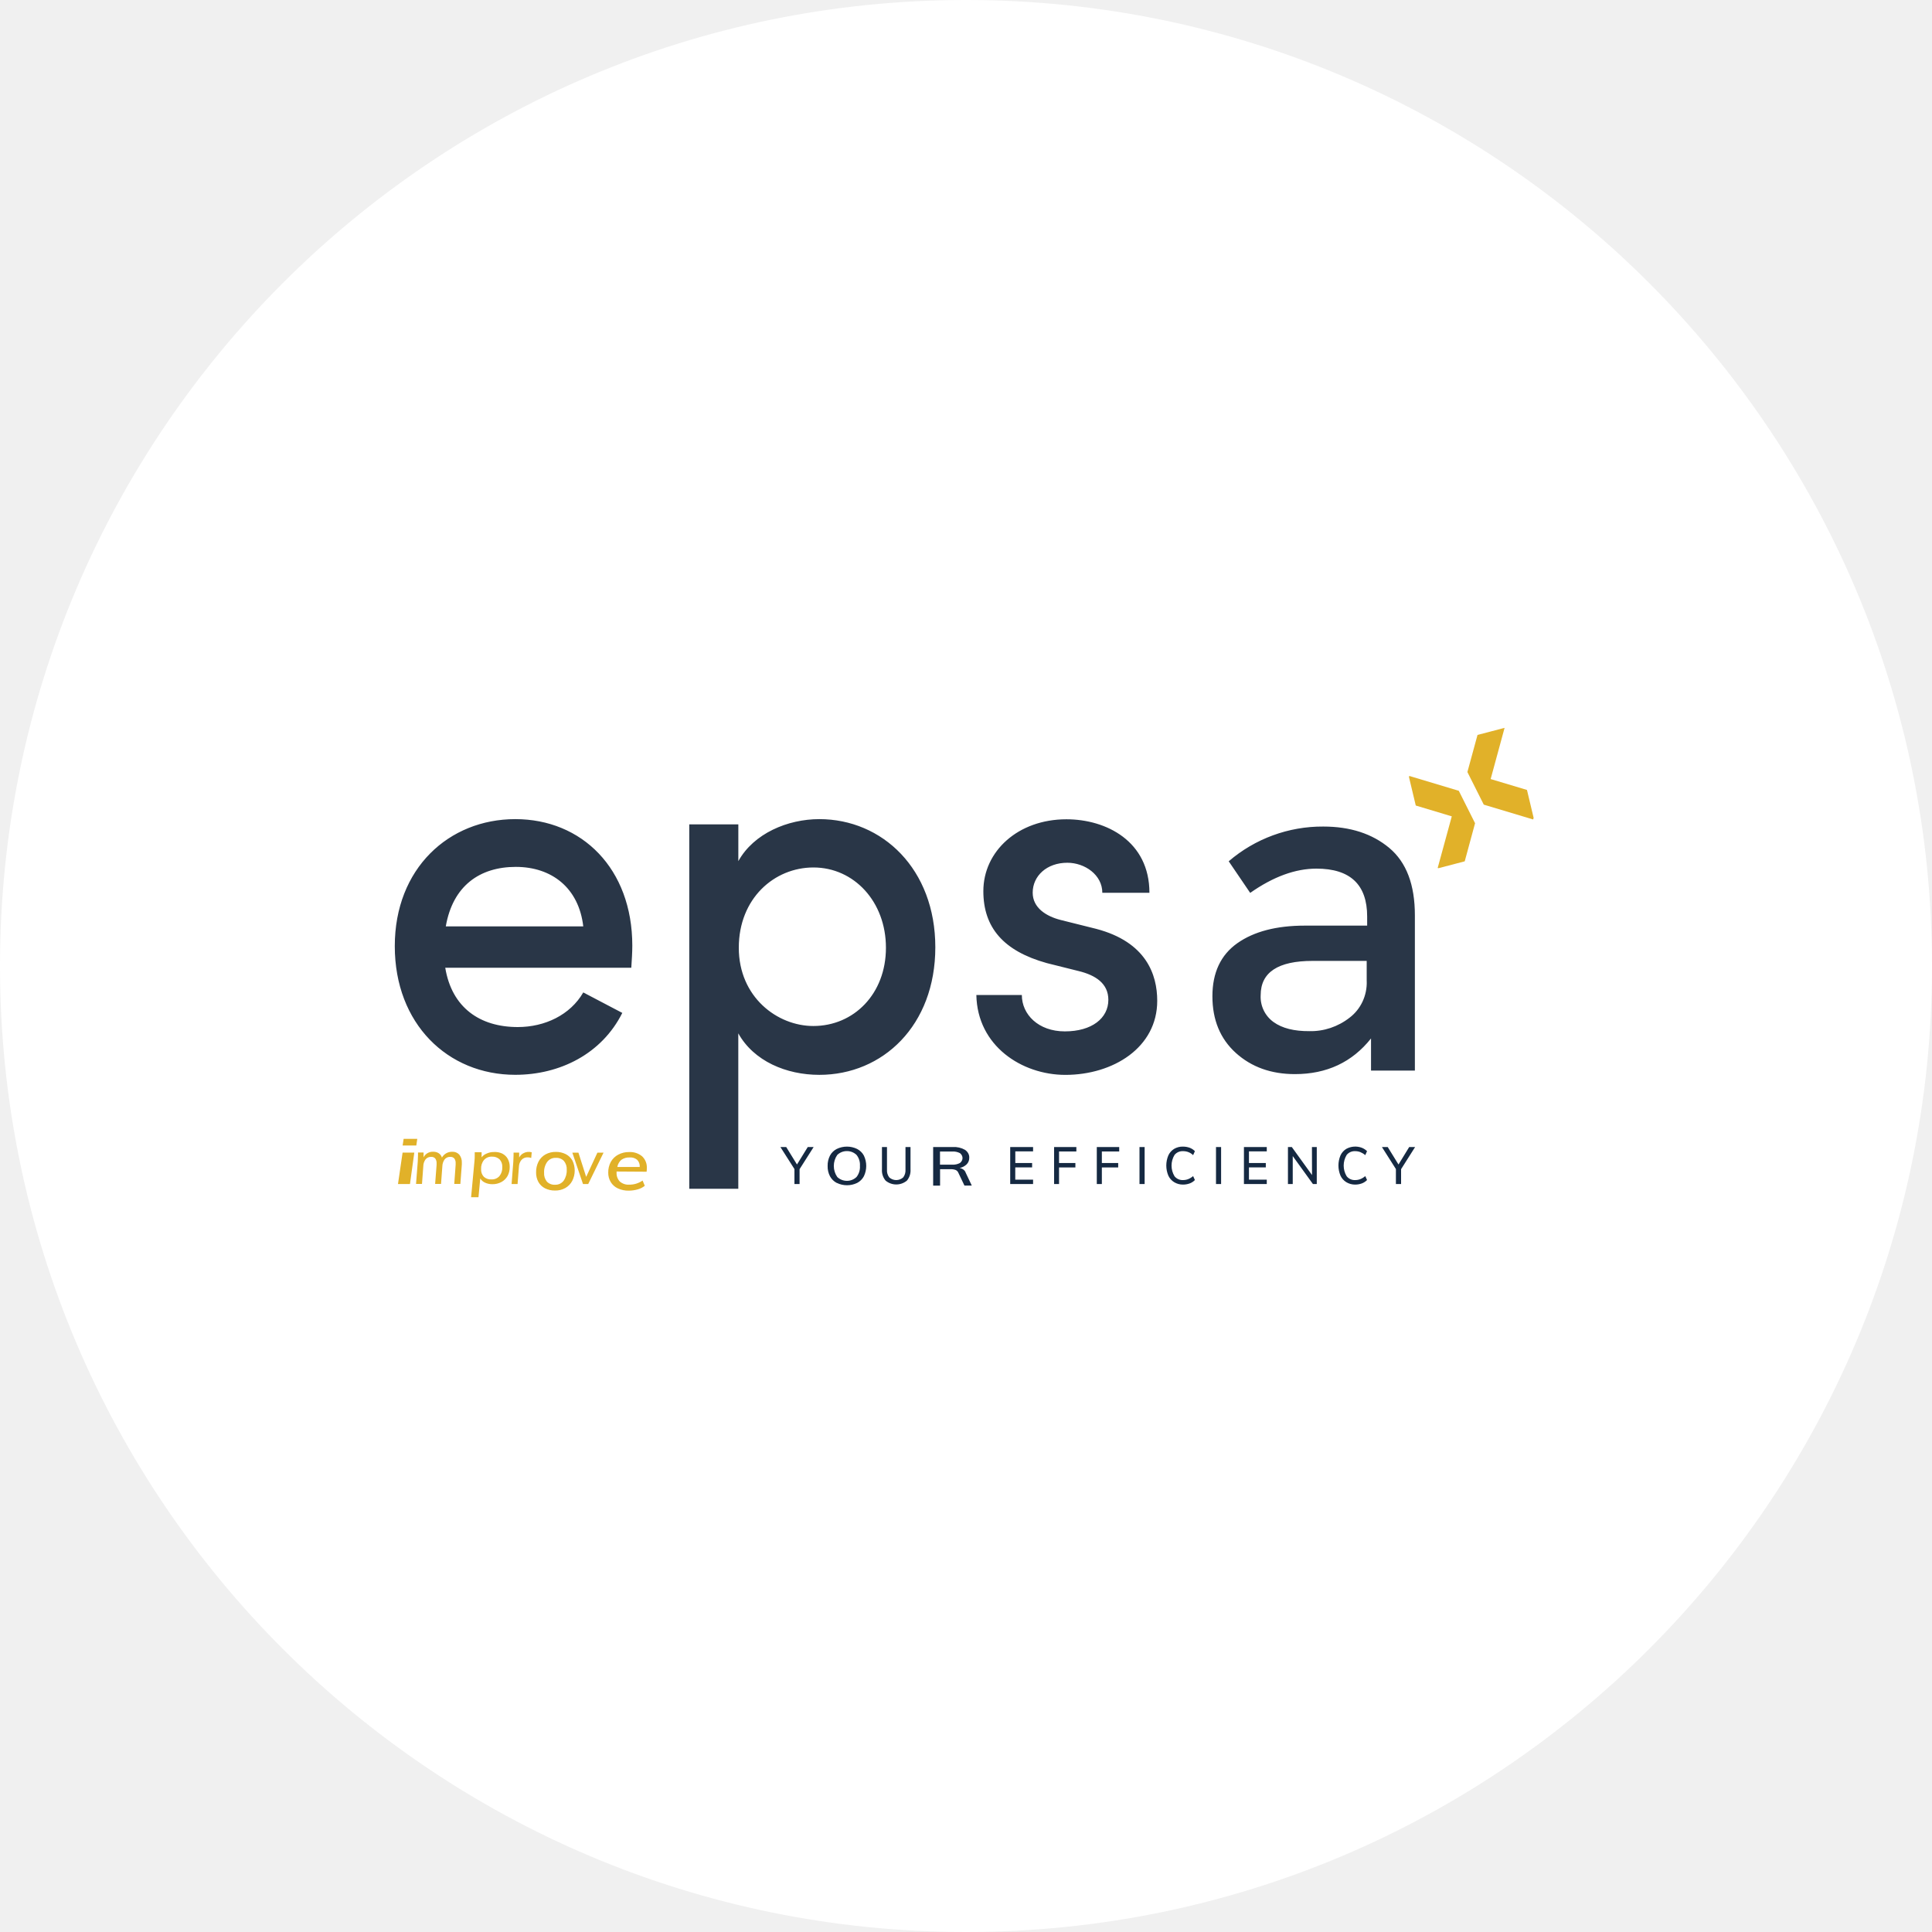
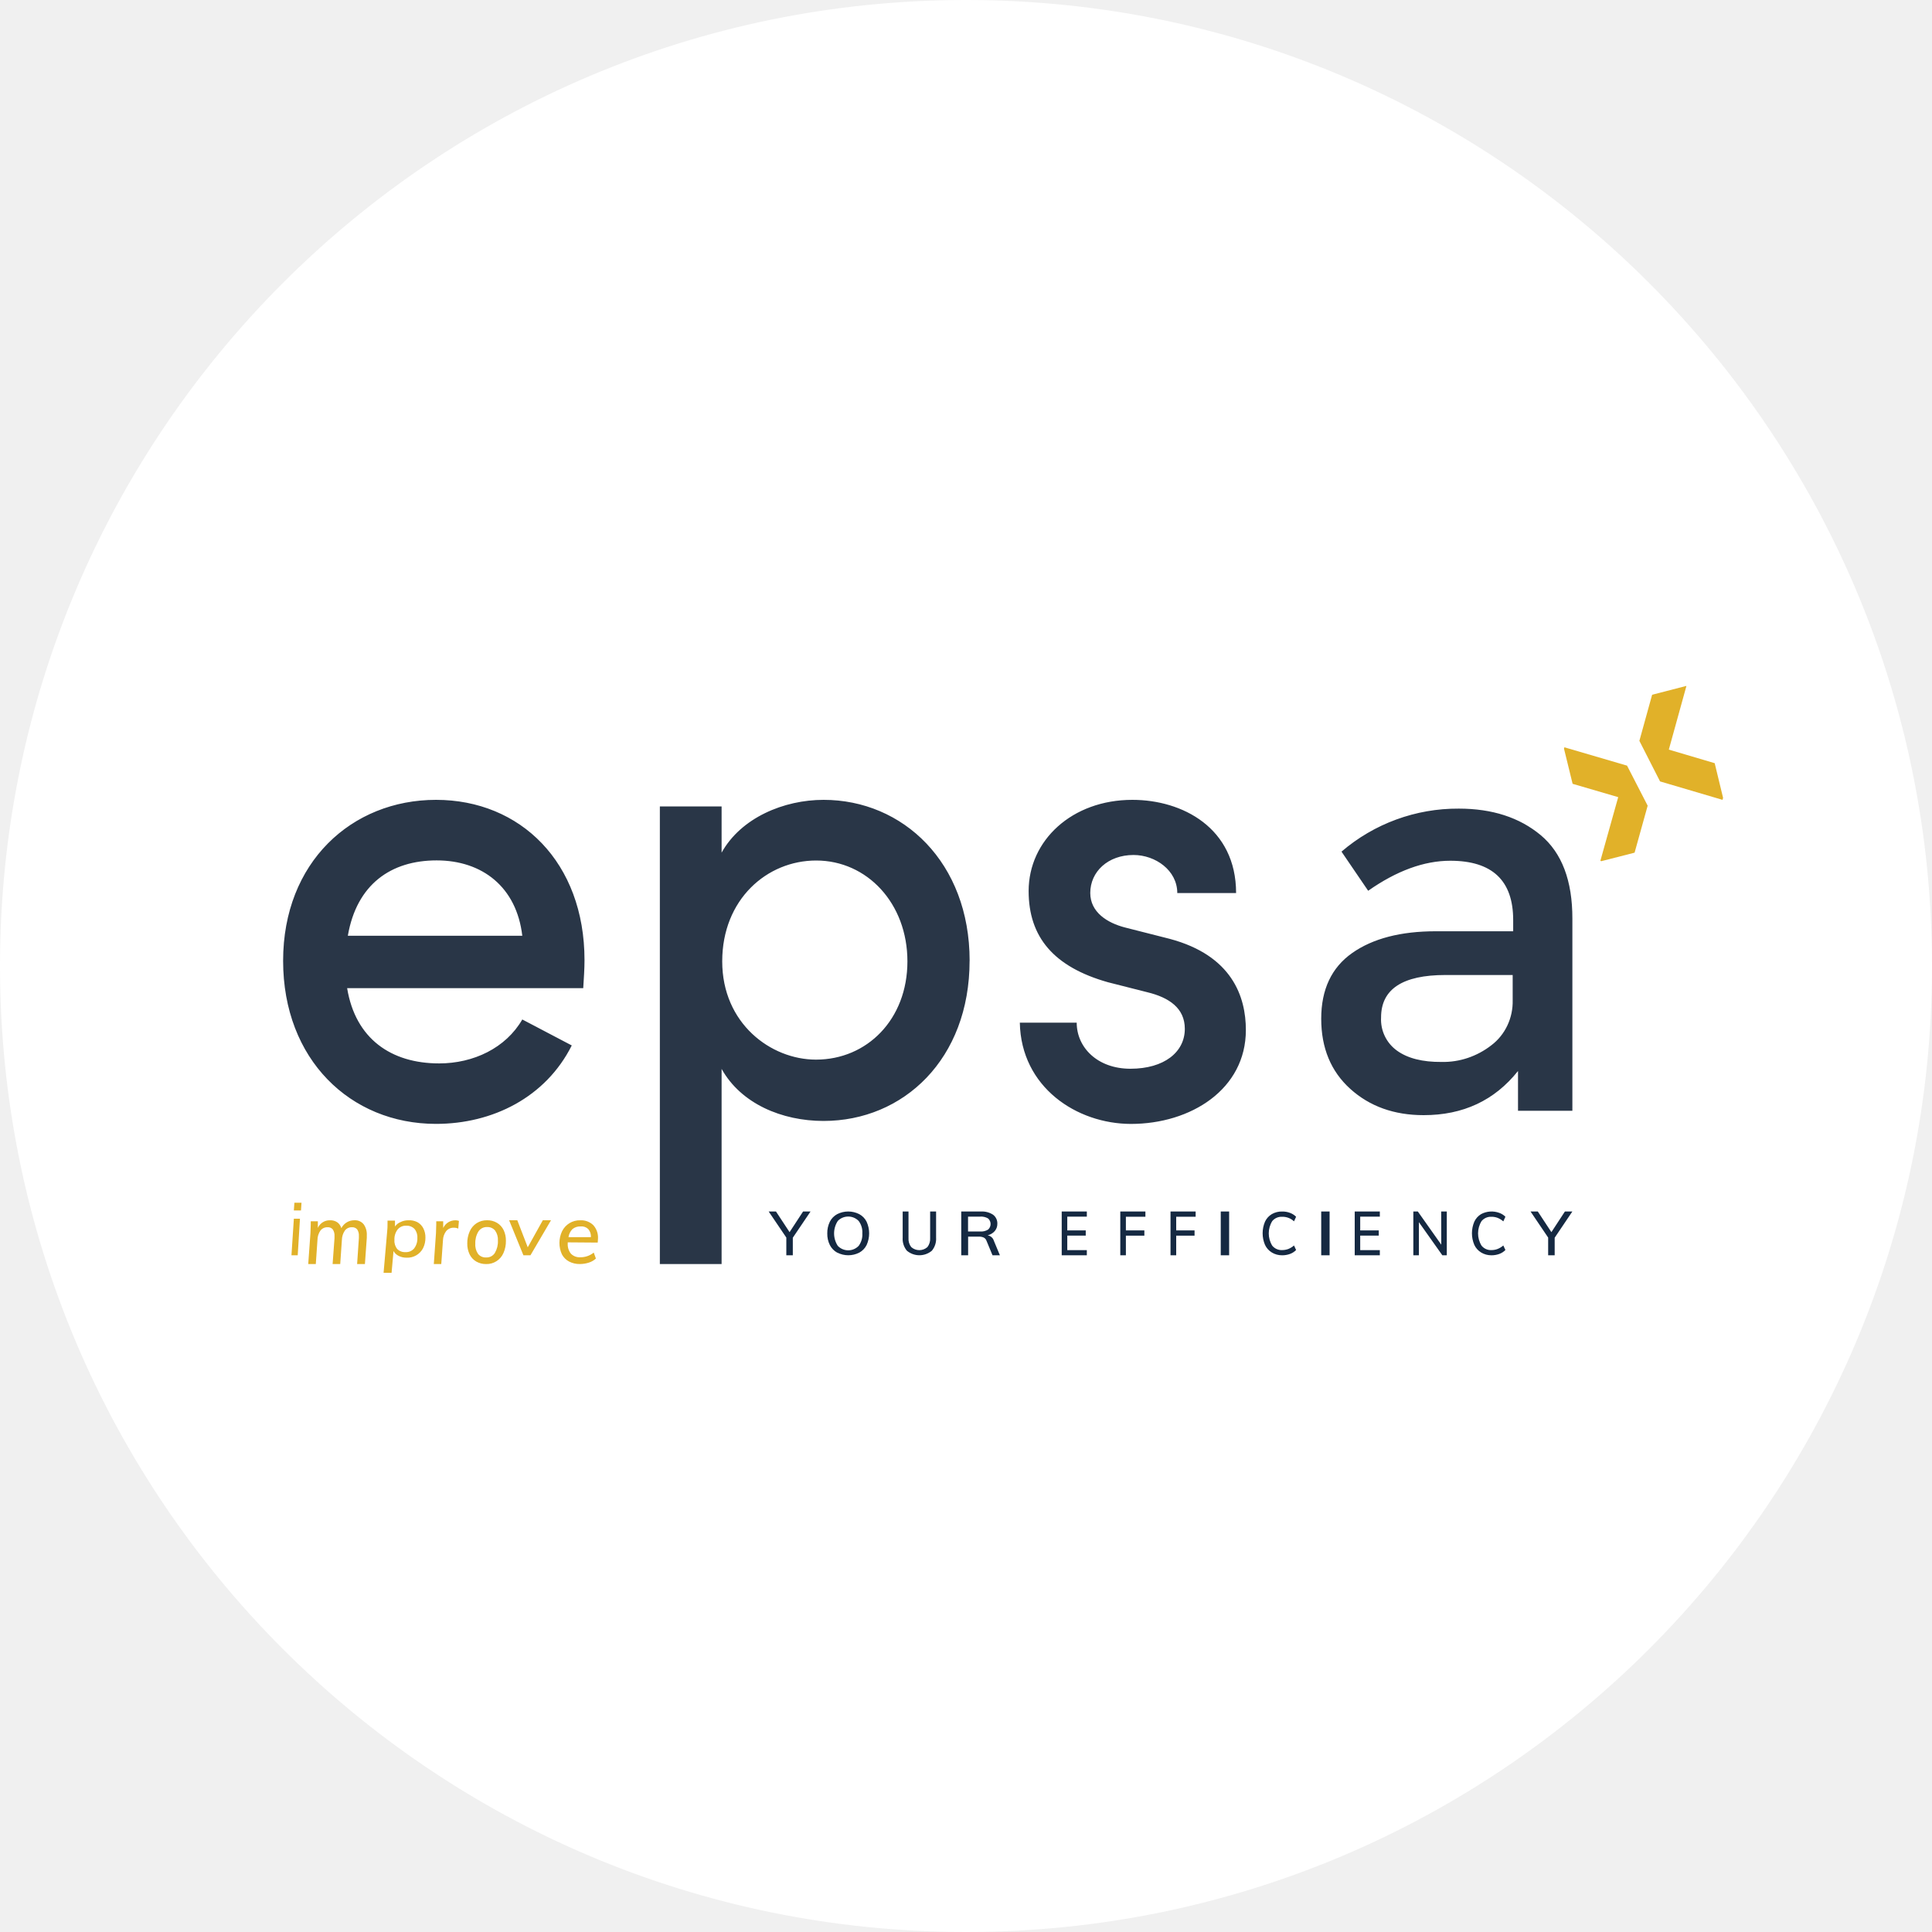
<svg xmlns="http://www.w3.org/2000/svg" xmlns:xlink="http://www.w3.org/1999/xlink" width="50" height="50" viewBox="0 0 50 50">
  <defs>
    <circle id="a" cx="25" cy="25" r="25" />
-     <circle id="c" cx="23.059" cy="23.059" r="23.059" />
+     <circle id="c" cx="38.039" cy="38.039" r="37.5" />
  </defs>
  <g fill="none" fill-rule="evenodd">
    <mask id="b" fill="#fff">
      <use xlink:href="#a" />
    </mask>
    <use fill="#FFF" xlink:href="#a" />
    <g mask="url(#b)">
-       <g transform="translate(.96 .96)">
+       <g transform="translate(-14.54 -14.54)">
        <mask id="d" fill="#fff">
          <use xlink:href="#c" />
        </mask>
-         <g mask="url(#d)">
-           <path fill="#FFF" d="M4 3h40v42H4z" />
-           <g fill-rule="nonzero">
-             <path fill="#293647" d="M15.378 24.085h-4.815c.17 1.032.896 1.535 1.877 1.535.7 0 1.359-.313 1.695-.896l1.01.53c-.53 1.059-1.614 1.602-2.77 1.602-1.747 0-3.118-1.319-3.118-3.33 0-2.01 1.398-3.287 3.119-3.287 1.72 0 3.028 1.277 3.028 3.275 0 .176-.013.367-.026.57zm-1.243-1.07c-.116-.996-.815-1.54-1.747-1.54-.932 0-1.63.49-1.811 1.54h3.558zM23.246 23.555c0 2.025-1.359 3.302-3.002 3.302-.854 0-1.696-.354-2.097-1.074v4.022h-1.269v-9.43h1.27v.951c.4-.72 1.281-1.087 2.096-1.087 1.63 0 3.002 1.29 3.002 3.316zm-1.278.013c0-1.196-.829-2.078-1.876-2.078-1.013 0-1.932.8-1.932 2.078 0 1.277.997 2.025 1.929 2.025 1.047 0 1.879-.829 1.879-2.025zM24.307 24.79h1.178c0 .504.427.942 1.113.942.698 0 1.126-.34 1.126-.816 0-.42-.324-.638-.776-.747l-.816-.204c-1.126-.313-1.643-.924-1.643-1.862 0-1.032.896-1.86 2.15-1.86 1.034 0 2.148.57 2.148 1.902h-1.219c0-.463-.452-.777-.906-.777-.53 0-.896.34-.896.775 0 .392.35.611.725.706l.92.23c1.293.34 1.578 1.183 1.578 1.862 0 1.21-1.139 1.917-2.381 1.917-1.123-.002-2.275-.748-2.3-2.067zM35.657 26.747h-1.135v-.832c-.49.616-1.146.923-1.97.923-.615 0-1.125-.183-1.53-.549-.403-.366-.605-.854-.605-1.466 0-.611.215-1.069.645-1.373.43-.303 1.012-.455 1.747-.455h1.613v-.235c0-.826-.438-1.24-1.313-1.24-.548 0-1.119.21-1.714.628l-.556-.818a3.719 3.719 0 0 1 2.448-.899c.697 0 1.266.185 1.708.554.442.37.663.952.662 1.747v4.015zm-1.247-2.314v-.525H33.01c-.896 0-1.344.296-1.344.888a.802.802 0 0 0 .334.695c.222.16.532.238.929.235.374.008.74-.115 1.04-.35.287-.218.453-.57.442-.943z" />
-             <path fill="#E1B129" d="M9.34 29.682l.119-.813h.303l-.112.813h-.31zm.145-1.168h.354l-.025.171H9.46l.026-.17zM10.927 28.922a.313.313 0 0 1 .065.208v.048l-.038.502h-.158l.036-.495v-.039a.193.193 0 0 0-.034-.125.13.13 0 0 0-.105-.041.177.177 0 0 0-.144.062.317.317 0 0 0-.061.18l-.034.458h-.153l.038-.493v-.036a.202.202 0 0 0-.035-.13.13.13 0 0 0-.105-.041.18.18 0 0 0-.144.062.306.306 0 0 0-.06.18l-.034.458h-.154l.045-.584c.004-.07.006-.126.006-.165v-.064h.144v.125a.263.263 0 0 1 .248-.145.252.252 0 0 1 .145.039c.039.026.068.065.082.112a.296.296 0 0 1 .265-.15.231.231 0 0 1 .185.074zM12.038 28.894c.063.033.112.08.143.137a.413.413 0 0 1 .05.208.481.481 0 0 1-.055.235.407.407 0 0 1-.16.157.478.478 0 0 1-.234.056.438.438 0 0 1-.189-.04.282.282 0 0 1-.124-.108l-.046.485h-.191l.087-.933a1.26 1.26 0 0 0 .007-.153v-.078h.178v.132a.292.292 0 0 1 .131-.098.426.426 0 0 1 .184-.04.449.449 0 0 1 .219.04zm-.073.584a.343.343 0 0 0 .074-.236.267.267 0 0 0-.07-.198.268.268 0 0 0-.196-.07.259.259 0 0 0-.207.086.34.34 0 0 0-.075.235.27.27 0 0 0 .07.2.27.27 0 0 0 .196.068.26.26 0 0 0 .205-.082l.003-.003zM12.801 28.861l-.013.147a.235.235 0 0 0-.09-.016.205.205 0 0 0-.163.067.288.288 0 0 0-.065.17l-.035.453h-.155l.045-.584c.004-.073.006-.128.006-.164v-.065h.145v.128a.262.262 0 0 1 .103-.108.287.287 0 0 1 .222-.028zM13.144 29.793a.41.41 0 0 1-.17-.163.501.501 0 0 1-.06-.249.592.592 0 0 1 .063-.279.451.451 0 0 1 .18-.186.54.54 0 0 1 .267-.065c.09-.002.18.019.26.059a.413.413 0 0 1 .17.164.592.592 0 0 1-.004.526.455.455 0 0 1-.18.186.524.524 0 0 1-.266.065.563.563 0 0 1-.26-.058zm.485-.199a.46.46 0 0 0 .078-.279.327.327 0 0 0-.073-.23.269.269 0 0 0-.209-.08.264.264 0 0 0-.224.105.45.45 0 0 0-.08.279.333.333 0 0 0 .073.232.272.272 0 0 0 .213.08.261.261 0 0 0 .222-.107zM14.501 28.87h.159l-.397.812h-.135l-.276-.811h.158l.2.627zM14.997 29.359v.025a.313.313 0 0 0 .083.233.338.338 0 0 0 .243.082.589.589 0 0 0 .347-.107l.057.136a.495.495 0 0 1-.183.093.854.854 0 0 1-.232.033.643.643 0 0 1-.281-.058.42.42 0 0 1-.185-.164.464.464 0 0 1-.065-.245.564.564 0 0 1 .068-.28.476.476 0 0 1 .191-.185.576.576 0 0 1 .281-.067.487.487 0 0 1 .337.11.395.395 0 0 1 .122.311c0 .03-.002.06-.006.088l-.777-.005zm.124-.304a.324.324 0 0 0-.105.186h.58a.236.236 0 0 0-.067-.186.268.268 0 0 0-.197-.06.342.342 0 0 0-.21.06h-.001z" />
-             <path fill="#152942" d="M20.097 28.725l-.364.573v.384H19.6v-.387l-.363-.57h.15l.279.452.279-.452zM20.694 29.654a.421.421 0 0 1-.175-.174.544.544 0 0 1-.06-.265.558.558 0 0 1 .06-.267.41.41 0 0 1 .175-.173.605.605 0 0 1 .529 0c.076.04.137.1.175.173.08.17.08.362 0 .532a.411.411 0 0 1-.175.174.602.602 0 0 1-.525 0h-.004zm.514-.155a.417.417 0 0 0 .087-.286.41.41 0 0 0-.087-.283.355.355 0 0 0-.25-.1.355.355 0 0 0-.25.1.501.501 0 0 0 0 .57c.065.063.155.1.25.1a.353.353 0 0 0 .249-.1zM21.959 29.594a.41.41 0 0 1-.094-.292v-.577h.13v.586a.293.293 0 0 0 .06.201.27.27 0 0 0 .359 0 .297.297 0 0 0 .06-.2v-.587h.13v.577a.41.41 0 0 1-.093.292.431.431 0 0 1-.552 0zM24.19 29.723H24l-.157-.33a.134.134 0 0 0-.071-.074.329.329 0 0 0-.13-.02h-.273v.425h-.179v-.999h.51a.572.572 0 0 1 .315.073c.075.052.115.13.109.21a.232.232 0 0 1-.065.163.357.357 0 0 1-.184.096c.077.014.139.062.158.124l.157.332zm-.51-.542a.381.381 0 0 0 .204-.043c.088-.07.088-.185 0-.255a.39.39 0 0 0-.204-.042h-.313v.34h.313zM25.184 29.682v-.957h.592v.113h-.46v.301h.435v.113h-.436v.317h.461v.113zM26.32 29.682v-.957h.576v.115h-.448v.299h.423v.114h-.423v.43zM27.425 29.682v-.957h.58v.115h-.449v.299h.423v.114h-.423v.43zM28.53 29.682v-.957h.133v.957zM29.426 29.634a.39.39 0 0 1-.15-.17.674.674 0 0 1 0-.521.385.385 0 0 1 .15-.17.431.431 0 0 1 .23-.059c.059 0 .117.01.173.03.05.019.097.049.135.088l-.046.103a.366.366 0 0 0-.261-.103.266.266 0 0 0-.22.097.532.532 0 0 0 0 .553.265.265 0 0 0 .22.098.366.366 0 0 0 .135-.025.451.451 0 0 0 .126-.078l.046.102a.36.36 0 0 1-.135.088.5.5 0 0 1-.173.03.432.432 0 0 1-.23-.063zM30.51 29.682v-.957h.132v.957zM31.233 29.682v-.957h.591v.113h-.461v.301h.436v.113h-.436v.317h.461v.113zM32.993 28.725h.125v.957h-.1l-.522-.723v.723h-.124v-.957h.1l.523.725zM33.881 29.634a.39.39 0 0 1-.15-.17.674.674 0 0 1 0-.521.385.385 0 0 1 .15-.17.485.485 0 0 1 .403-.029c.05.02.097.05.135.088l-.046.103a.465.465 0 0 0-.126-.078.362.362 0 0 0-.135-.025.265.265 0 0 0-.22.097.532.532 0 0 0 0 .553.264.264 0 0 0 .22.098.362.362 0 0 0 .135-.025.444.444 0 0 0 .126-.078l.046.102a.366.366 0 0 1-.135.088.5.5 0 0 1-.174.03.432.432 0 0 1-.229-.063zM35.663 28.725l-.363.573v.384h-.134v-.387l-.362-.57h.15l.279.452.277-.452z" />
-             <path fill="#E1B129" d="M38.73 20.205l-.172-.721-.94-.282.36-1.323-.005-.001-.695.182-.262.96.424.844 1.279.384zM36.792 19.505l-1.28-.384-.008.028.176.738.932.28-.365 1.336.02.006.68-.178.267-.984.002.001-.424-.845z" />
-           </g>
+         <g fill-rule="nonzero" mask="url(#d)">
+           <path fill="#293647" d="M29.634 40.114h-6.11c.215 1.309 1.138 1.947 2.381 1.947.888 0 1.725-.398 2.152-1.137l1.28.672c-.673 1.342-2.047 2.03-3.513 2.03-2.217 0-3.957-1.67-3.957-4.22 0-2.548 1.773-4.166 3.957-4.166s3.843 1.619 3.843 4.15c0 .224-.017.466-.033.724zm-1.577-1.356c-.148-1.262-1.035-1.951-2.217-1.951-1.182 0-2.069.62-2.298 1.95h4.515zM39.633 39.404c0 2.543-1.71 4.146-3.78 4.146-1.074 0-2.134-.444-2.638-1.347v5.05h-1.598V35.41h1.598v1.196c.504-.905 1.613-1.366 2.639-1.366 2.053 0 3.78 1.62 3.78 4.164zm-1.609.016c0-1.501-1.043-2.61-2.362-2.61-1.274 0-2.431 1.007-2.431 2.61 0 1.604 1.254 2.543 2.427 2.543 1.32 0 2.366-1.04 2.366-2.543zM40.933 41.007h1.472c0 .638.533 1.192 1.39 1.192.873 0 1.408-.43 1.408-1.033 0-.534-.405-.81-.97-.947l-1.02-.259c-1.406-.397-2.052-1.172-2.052-2.36 0-1.31 1.12-2.36 2.685-2.36 1.293 0 2.684.724 2.684 2.412h-1.522c0-.587-.566-.985-1.132-.985-.662 0-1.12.432-1.12.983 0 .497.437.775.906.895l1.149.292c1.617.431 1.972 1.499 1.972 2.36 0 1.533-1.423 2.43-2.975 2.43-1.403-.002-2.843-.949-2.875-2.62zM55.233 43.287h-1.407v-1.03c-.607.763-1.422 1.144-2.443 1.143-.764 0-1.396-.227-1.898-.68-.501-.453-.752-1.058-.752-1.815 0-.757.267-1.324.8-1.7.534-.376 1.256-.564 2.168-.564h2v-.291c0-1.022-.542-1.534-1.628-1.534-.679 0-1.388.26-2.125.777l-.69-1.013a4.617 4.617 0 0 1 3.036-1.113c.864 0 1.57.229 2.119.686.548.458.822 1.179.82 2.163v4.971zm-1.545-2.864v-.65h-1.739c-1.111 0-1.667.366-1.667 1.098a.992.992 0 0 0 .414.861c.276.198.66.295 1.152.291.464.01.918-.143 1.29-.433.357-.27.562-.707.55-1.167z" />
+           <path fill="#E1B129" d="M22.083 47.027l.062-.947h.158l-.058.947h-.162zm.076-1.36h.184l-.013.199h-.185l.014-.2zM23.95 46.222c.058.08.088.18.083.283v.066l-.049.682h-.202l.046-.673v-.053a.274.274 0 0 0-.044-.17.16.16 0 0 0-.134-.056.22.22 0 0 0-.184.084.45.45 0 0 0-.078.246l-.043.622h-.197l.049-.67v-.05a.287.287 0 0 0-.044-.176.161.161 0 0 0-.135-.056.224.224 0 0 0-.184.084.433.433 0 0 0-.078.246l-.043.622h-.196l.057-.794a4.94 4.94 0 0 0 .008-.224v-.088h.184v.171a.333.333 0 0 1 .317-.197.308.308 0 0 1 .186.052c.05.035.087.09.105.152a.375.375 0 0 1 .34-.205.287.287 0 0 1 .236.102zM25.34 46.168a.377.377 0 0 1 .155.159.507.507 0 0 1 .055.241.591.591 0 0 1-.06.273.457.457 0 0 1-.427.248.447.447 0 0 1-.205-.046.313.313 0 0 1-.134-.126l-.05.563h-.207l.094-1.083c.006-.06.009-.118.008-.178v-.09h.193v.153a.319.319 0 0 1 .142-.114.436.436 0 0 1 .199-.047.458.458 0 0 1 .237.047zm-.08.678a.418.418 0 0 0 .081-.273.324.324 0 0 0-.075-.23.279.279 0 0 0-.213-.082.272.272 0 0 0-.224.1.413.413 0 0 0-.081.273.327.327 0 0 0 .074.232.28.28 0 0 0 .214.079.272.272 0 0 0 .222-.096l.003-.003zM26.417 46.136l-.017.2a.272.272 0 0 0-.112-.023.246.246 0 0 0-.204.092.413.413 0 0 0-.08.232l-.044.616h-.193l.056-.795c.005-.099.007-.174.007-.224v-.087h.18v.174a.345.345 0 0 1 .316-.2c.031 0 .061.004.09.015zM26.864 47.188a.438.438 0 0 1-.171-.186.63.63 0 0 1-.06-.281.746.746 0 0 1 .064-.316.489.489 0 0 1 .18-.211.49.49 0 0 1 .267-.074c.09-.002.18.02.259.067a.441.441 0 0 1 .17.185.623.623 0 0 1 .06.28.746.746 0 0 1-.064.317.475.475 0 0 1-.445.285.508.508 0 0 1-.26-.066zm.485-.226a.573.573 0 0 0 .077-.316.405.405 0 0 0-.073-.26.253.253 0 0 0-.208-.09.253.253 0 0 0-.225.117.56.56 0 0 0-.079.316.413.413 0 0 0 .072.264.255.255 0 0 0 .214.09.251.251 0 0 0 .222-.12zM28.588 46.12h.212l-.532.907h-.182l-.37-.907h.212l.27.7zM29.233 46.692v.029a.384.384 0 0 0 .082.264.313.313 0 0 0 .244.093.542.542 0 0 0 .347-.121l.056.154a.476.476 0 0 1-.182.105.76.76 0 0 1-.233.037.579.579 0 0 1-.28-.065.443.443 0 0 1-.185-.186.709.709 0 0 1 .003-.595.51.51 0 0 1 .472-.286.451.451 0 0 1 .336.124.48.48 0 0 1 .123.353.842.842 0 0 1-.007.1l-.776-.006zm.123-.345a.382.382 0 0 0-.104.211h.58a.289.289 0 0 0-.068-.21.247.247 0 0 0-.197-.068.313.313 0 0 0-.21.067z" />
+           <path fill="#152942" d="M35.517 45.893l-.459.679v.455h-.168v-.459l-.457-.675h.189l.352.535.35-.535zM36.206 46.958a.468.468 0 0 1-.19-.197.64.64 0 0 1-.066-.3.657.657 0 0 1 .066-.303.455.455 0 0 1 .19-.196.63.63 0 0 1 .572 0 .453.453 0 0 1 .19.196.727.727 0 0 1 0 .603.456.456 0 0 1-.19.197.626.626 0 0 1-.568 0h-.004zm.556-.175a.488.488 0 0 0 .095-.324.48.48 0 0 0-.095-.321.376.376 0 0 0-.27-.114c-.103 0-.201.041-.27.114a.59.59 0 0 0 0 .645.374.374 0 0 0 .54 0zM38.011 46.91a.48.48 0 0 1-.11-.341v-.676h.151v.687a.343.343 0 0 0 .07.234.316.316 0 0 0 .42 0 .348.348 0 0 0 .07-.234v-.687h.154v.676a.48.48 0 0 1-.11.34.503.503 0 0 1-.645 0zM40.417 47.026h-.191l-.156-.376a.146.146 0 0 0-.072-.083.294.294 0 0 0-.13-.023h-.273v.483h-.178v-1.133h.51a.518.518 0 0 1 .314.083.28.28 0 0 1 .11.237.283.283 0 0 1-.066.185.346.346 0 0 1-.184.11c.078.016.139.07.159.14l.157.377zm-.51-.615a.344.344 0 0 0 .204-.049.192.192 0 0 0 0-.289.352.352 0 0 0-.205-.047h-.313v.385h.313zM42.017 47.027v-1.134h.65v.134h-.506v.356h.478v.134h-.478v.376h.506v.134zM43.533 47.027v-1.134h.65v.136h-.505v.354h.478v.136h-.478v.508zM44.833 47.027v-1.134h.65v.136h-.503v.354h.475v.136h-.475v.508zM46.133 47.027v-1.134h.217v1.134zM47.453 46.953a.451.451 0 0 1-.175-.196.765.765 0 0 1 0-.6.446.446 0 0 1 .175-.195.511.511 0 0 1 .27-.068c.068-.001.137.01.202.035a.42.42 0 0 1 .158.101l-.054.118a.435.435 0 0 0-.306-.118.313.313 0 0 0-.257.111.605.605 0 0 0 0 .638c.064.077.159.118.257.113.054 0 .108-.01.16-.029a.53.53 0 0 0 .146-.09l.054.117a.422.422 0 0 1-.158.102.594.594 0 0 1-.203.035.512.512 0 0 1-.27-.074zM48.733 47.027v-1.134h.217v1.134zM49.6 47.027v-1.134h.65v.134h-.508v.356h.48v.134h-.48v.376h.508v.134zM51.838 45.893h.145v1.134h-.115l-.607-.857v.857h-.144v-1.134h.116l.607.859zM52.87 46.953a.451.451 0 0 1-.175-.196.765.765 0 0 1 0-.6.446.446 0 0 1 .174-.195.576.576 0 0 1 .472-.033c.06.021.114.056.159.1l-.054.12a.547.547 0 0 0-.148-.091.43.43 0 0 0-.158-.028.313.313 0 0 0-.257.111.605.605 0 0 0 0 .638c.064.077.159.119.257.113a.43.43 0 0 0 .158-.029.521.521 0 0 0 .148-.09l.054.117a.43.43 0 0 1-.158.102.594.594 0 0 1-.204.035.512.512 0 0 1-.269-.074zM55.233 45.893l-.458.679v.455h-.169v-.459l-.456-.675h.188l.352.535.35-.535z" />
+           <path fill="#E1B129" d="M59.133 35.187l-.217-.896-1.187-.351.455-1.645-.008-.002-.879.227-.33 1.193.535 1.05 1.617.477zM56.646 34.354l-1.62-.474-.01.035.223.91 1.18.345-.462 1.649.026.008.86-.22.338-1.214.002.001-.537-1.043z" />
        </g>
      </g>
    </g>
  </g>
</svg>
